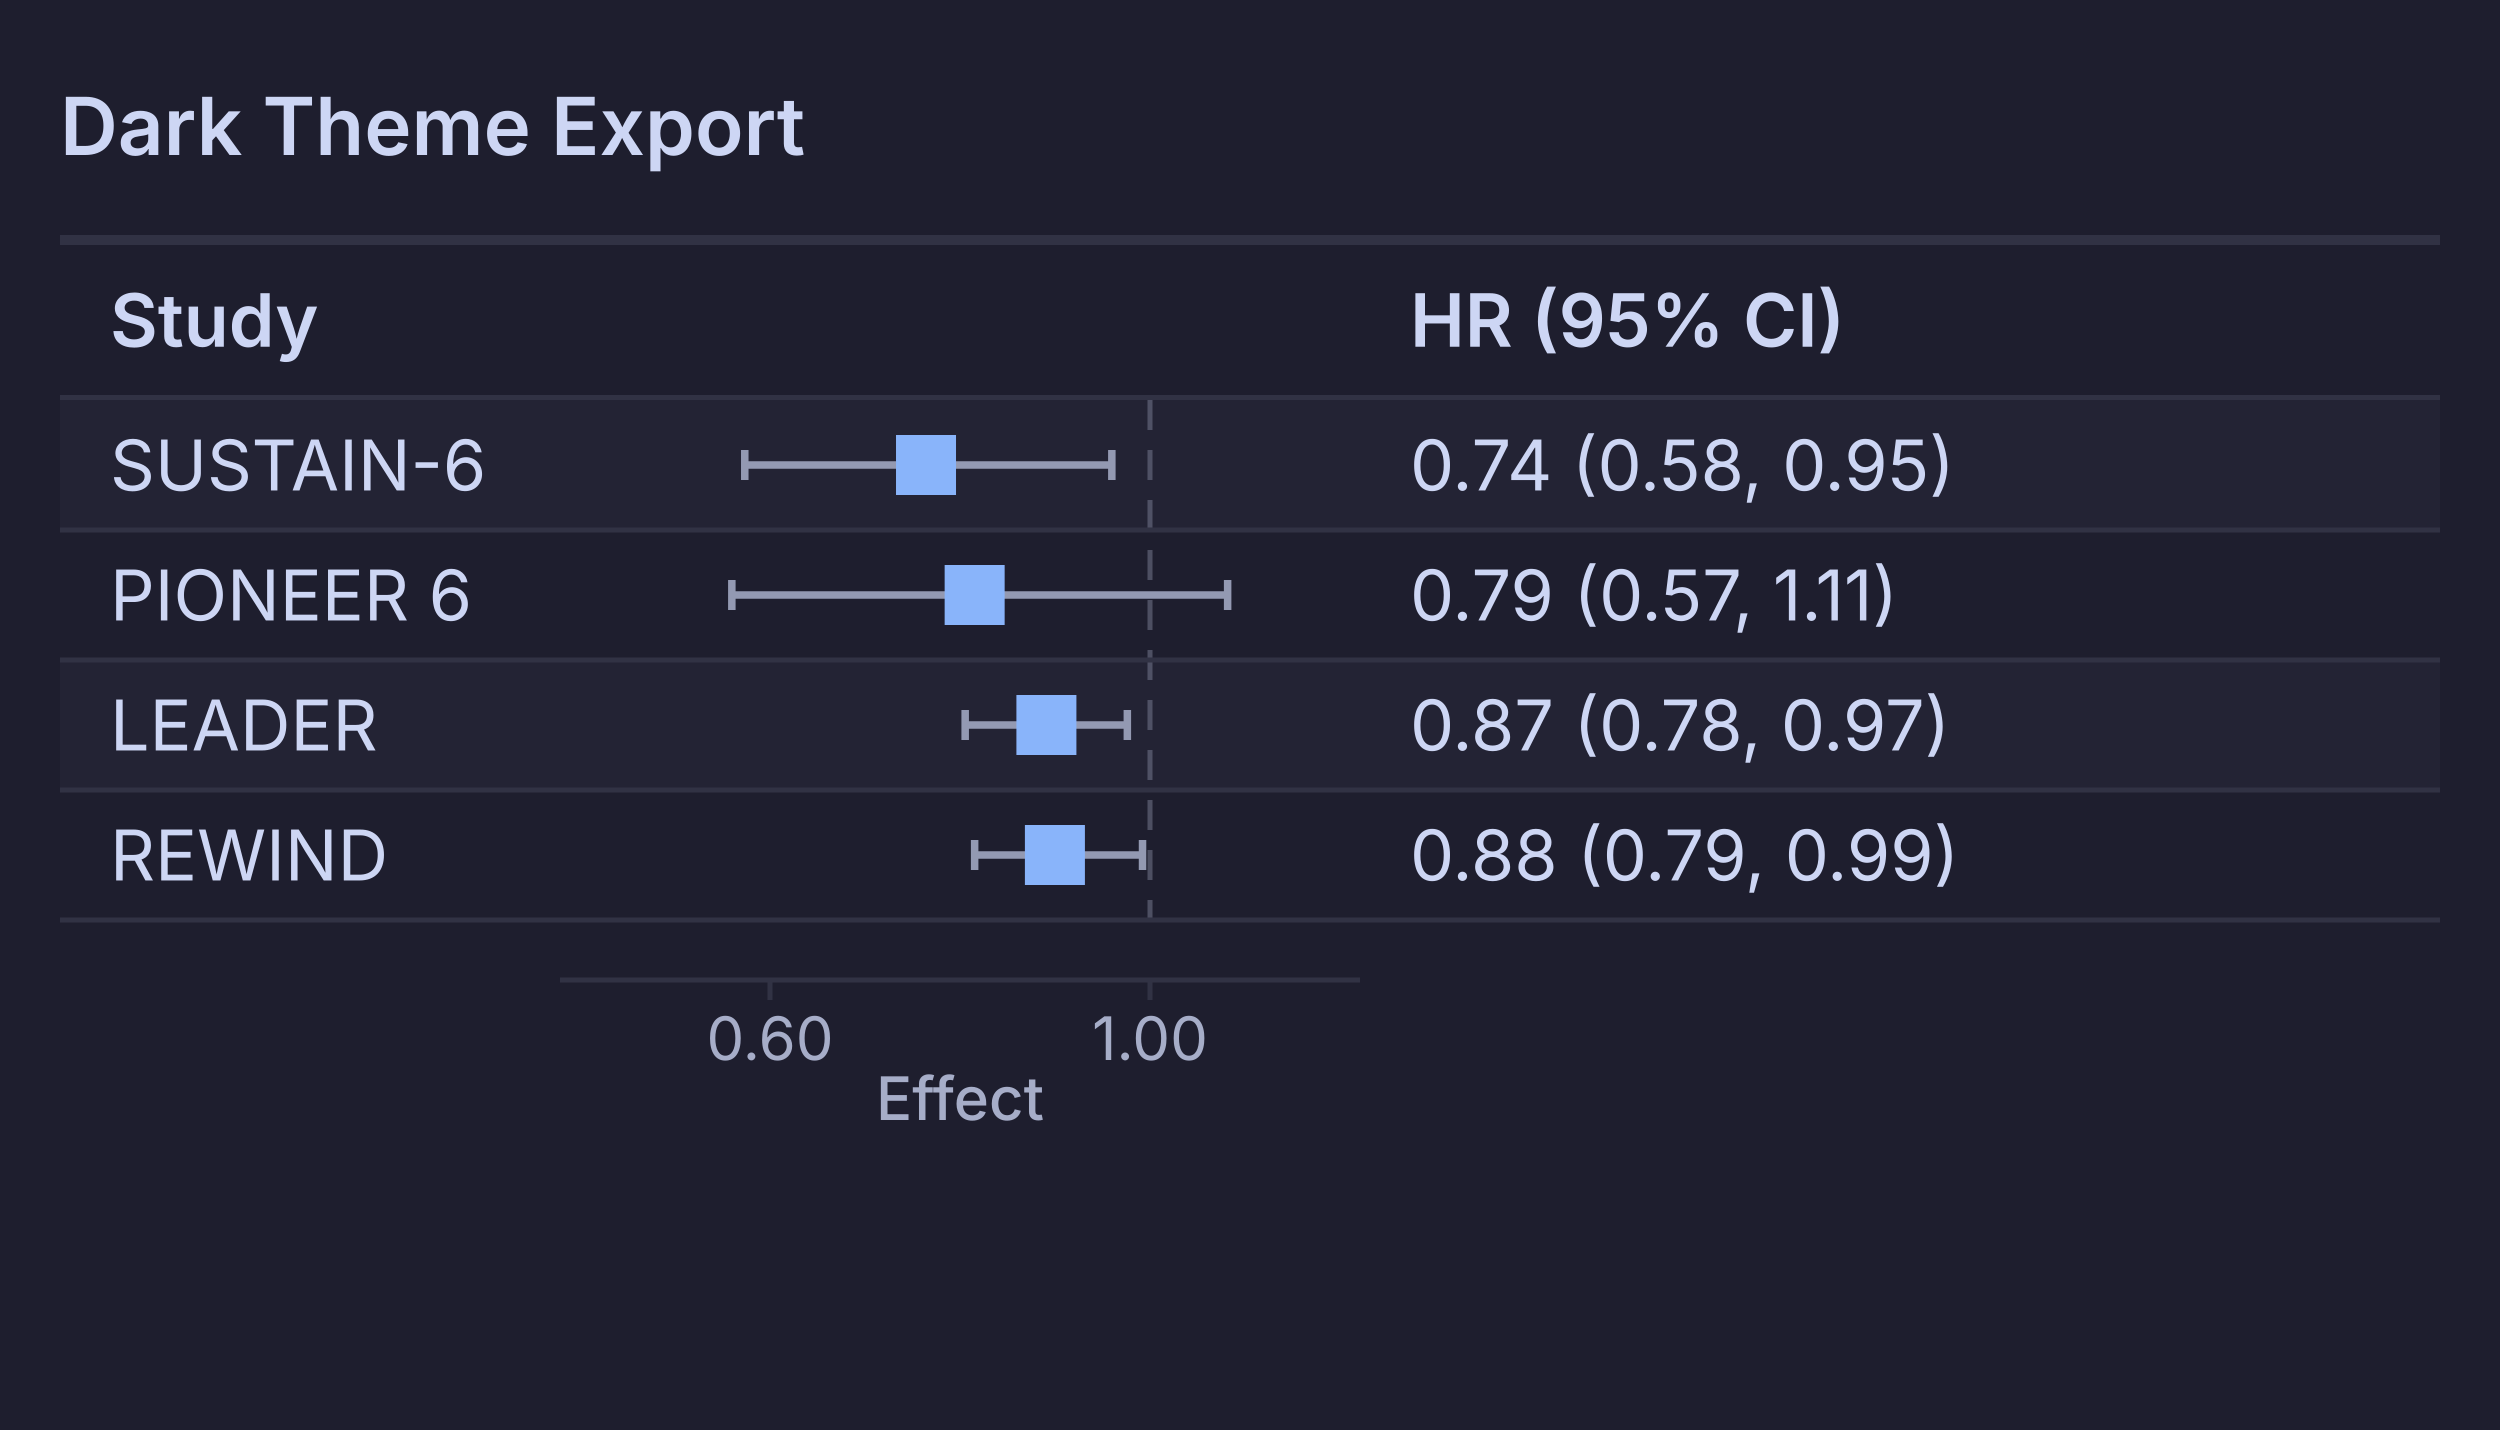
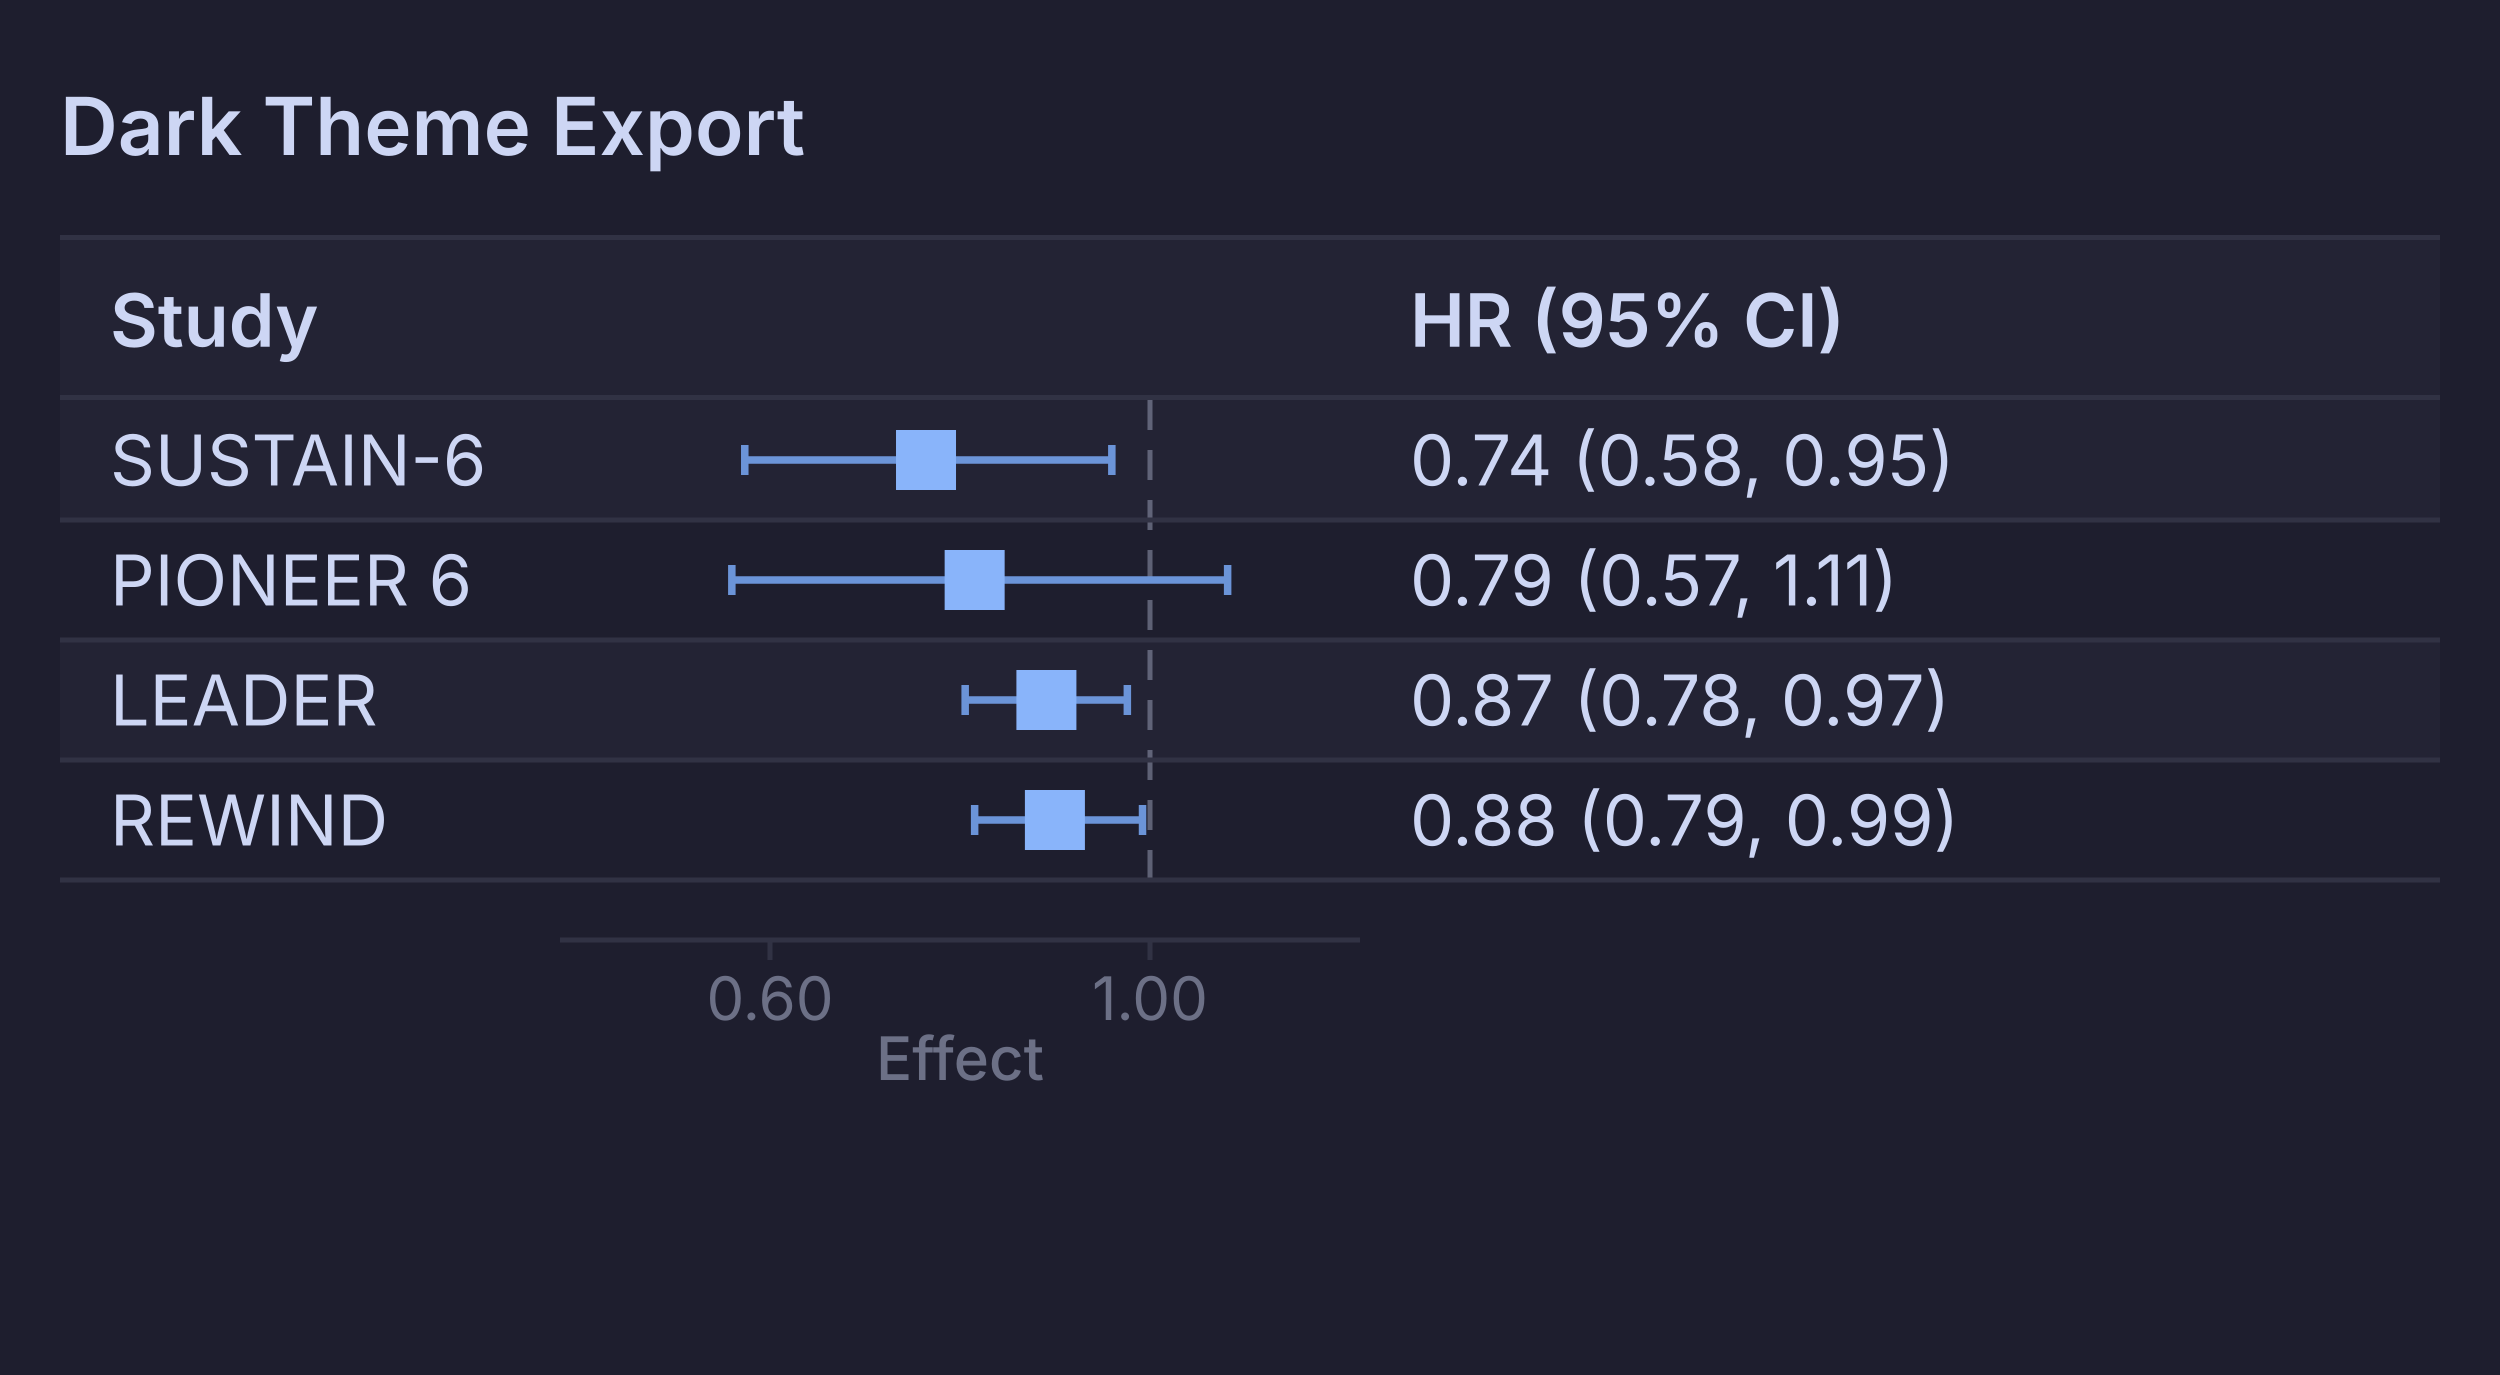
- <svg xmlns="http://www.w3.org/2000/svg" width="500" height="286" viewBox="0 0 500 286">
+ <svg xmlns="http://www.w3.org/2000/svg" width="500" height="275" viewBox="0 0 500 275">
  <style>
  text {
    font-variant-numeric: tabular-nums;
  }
  /* Use dominant-baseline for cell text to match CSS flex centering */
  .cell-text { dominant-baseline: central; }
</style>
-   <rect width="100%" height="100%" fill="#1e1e2e" />
-   <text x="12" y="31" font-family="system-ui, -apple-system, sans-serif" font-size="16px" font-weight="600" fill="#cdd6f4">Dark Theme Export</text>
+   <rect width="100%" height="100%" fill="#1E1E2E" />
+   <text x="12" y="31" font-family="system-ui, -apple-system, sans-serif" font-size="16px" font-weight="600" fill="#CDD6F4">Dark Theme Export</text>
  <line x1="12" x2="488" y1="48" y2="48" stroke="#313244" stroke-width="2" />
-   <text class="cell-text" x="22" y="64" font-family="system-ui, -apple-system, sans-serif" font-size="14.7px" font-weight="600" fill="#cdd6f4">Study</text>
-   <text class="cell-text" x="282" y="64" font-family="system-ui, -apple-system, sans-serif" font-size="14.7px" font-weight="600" text-anchor="start" fill="#cdd6f4">HR (95% CI)</text>
+   <rect x="12" y="48" width="476" height="32" fill="#232334" />
+   <text class="cell-text" x="22" y="64" font-family="system-ui, -apple-system, sans-serif" font-size="14.7px" font-weight="600" fill="#CDD6F4">Study</text>
+   <text class="cell-text" x="282" y="64" font-family="system-ui, -apple-system, sans-serif" font-size="14.7px" font-weight="600" text-anchor="start" fill="#CDD6F4">HR (95% CI)</text>
  <line x1="12" x2="488" y1="80" y2="80" stroke="#313244" stroke-width="2" />
-   <rect x="12" y="80" width="476" height="26" fill="#232334" />
-   <rect x="12" y="132" width="476" height="26" fill="#232334" />
-   <line x1="230.001" x2="230.001" y1="80" y2="184" stroke="#6c7086" stroke-width="1" stroke-opacity="0.6" stroke-dasharray="6,4" />
+   <rect x="12" y="80" width="476" height="24" fill="#232334" />
+   <rect x="12" y="128" width="476" height="24" fill="#232334" />
+   <line x1="230.001" x2="230.001" y1="80" y2="176" stroke="#898EA5" stroke-width="1" stroke-opacity="0.6" stroke-dasharray="6,4" />
  <g class="interval effect-0">
-     <line x1="148.955" x2="222.369" y1="93" y2="93" stroke="#9399b2" stroke-width="1.5" />
-     <line x1="148.955" x2="148.955" y1="90" y2="96" stroke="#9399b2" stroke-width="1.5" />
-     <line x1="222.369" x2="222.369" y1="90" y2="96" stroke="#9399b2" stroke-width="1.5" />
-     <rect x="179.202" y="87" width="12" height="12" fill="#89b4fa" />
+     <line x1="148.955" x2="222.369" y1="92" y2="92" stroke="#6B94D8" stroke-width="1.5" />
+     <line x1="148.955" x2="148.955" y1="89" y2="95" stroke="#6B94D8" stroke-width="1.5" />
+     <line x1="222.369" x2="222.369" y1="89" y2="95" stroke="#6B94D8" stroke-width="1.5" />
+     <rect x="179.202" y="86" width="12" height="12" fill="#89B4FA" />
  </g>
  <g class="interval effect-0">
-     <line x1="146.368" x2="245.528" y1="119" y2="119" stroke="#9399b2" stroke-width="1.5" />
-     <line x1="146.368" x2="146.368" y1="116" y2="122" stroke="#9399b2" stroke-width="1.5" />
-     <line x1="245.528" x2="245.528" y1="116" y2="122" stroke="#9399b2" stroke-width="1.5" />
-     <rect x="188.93" y="113" width="12" height="12" fill="#89b4fa" />
+     <line x1="146.368" x2="245.528" y1="116" y2="116" stroke="#6B94D8" stroke-width="1.5" />
+     <line x1="146.368" x2="146.368" y1="113" y2="119" stroke="#6B94D8" stroke-width="1.5" />
+     <line x1="245.528" x2="245.528" y1="113" y2="119" stroke="#6B94D8" stroke-width="1.5" />
+     <rect x="188.93" y="110" width="12" height="12" fill="#89B4FA" />
  </g>
  <g class="interval effect-0">
-     <line x1="193.034" x2="225.469" y1="145" y2="145" stroke="#9399b2" stroke-width="1.5" />
-     <line x1="193.034" x2="193.034" y1="142" y2="148" stroke="#9399b2" stroke-width="1.5" />
-     <line x1="225.469" x2="225.469" y1="142" y2="148" stroke="#9399b2" stroke-width="1.5" />
-     <rect x="203.281" y="139" width="12" height="12" fill="#89b4fa" />
+     <line x1="193.034" x2="225.469" y1="140" y2="140" stroke="#6B94D8" stroke-width="1.5" />
+     <line x1="193.034" x2="193.034" y1="137" y2="143" stroke="#6B94D8" stroke-width="1.5" />
+     <line x1="225.469" x2="225.469" y1="137" y2="143" stroke="#6B94D8" stroke-width="1.5" />
+     <rect x="203.281" y="134" width="12" height="12" fill="#89B4FA" />
  </g>
  <g class="interval effect-0">
-     <line x1="194.93" x2="228.505" y1="171" y2="171" stroke="#9399b2" stroke-width="1.5" />
-     <line x1="194.93" x2="194.93" y1="168" y2="174" stroke="#9399b2" stroke-width="1.5" />
-     <line x1="228.505" x2="228.505" y1="168" y2="174" stroke="#9399b2" stroke-width="1.5" />
-     <rect x="204.981" y="165" width="12" height="12" fill="#89b4fa" />
+     <line x1="194.93" x2="228.505" y1="164" y2="164" stroke="#6B94D8" stroke-width="1.5" />
+     <line x1="194.93" x2="194.93" y1="161" y2="167" stroke="#6B94D8" stroke-width="1.5" />
+     <line x1="228.505" x2="228.505" y1="161" y2="167" stroke="#6B94D8" stroke-width="1.5" />
+     <rect x="204.981" y="158" width="12" height="12" fill="#89B4FA" />
  </g>
-   <g transform="translate(0, 196)">
+   <g transform="translate(0, 188)">
    <line x1="112" x2="272" y1="0" y2="0" stroke="#313244" stroke-width="1" />
    <line x1="153.999" x2="153.999" y1="0" y2="4" stroke="#313244" stroke-width="1" />
-     <text x="153.999" y="16" text-anchor="middle" font-family="system-ui, -apple-system, sans-serif" font-size="12px" font-weight="400" fill="#a6adc8">0.60</text>
+     <text x="153.999" y="16" text-anchor="middle" font-family="system-ui, -apple-system, sans-serif" font-size="12px" font-weight="400" fill="#6C7086">0.60</text>
    <line x1="230.001" x2="230.001" y1="0" y2="4" stroke="#313244" stroke-width="1" />
-     <text x="230.001" y="16" text-anchor="middle" font-family="system-ui, -apple-system, sans-serif" font-size="12px" font-weight="400" fill="#a6adc8">1.00</text>
-     <text x="192" y="28" text-anchor="middle" font-family="system-ui, -apple-system, sans-serif" font-size="12px" font-weight="500" fill="#a6adc8">Effect</text>
+     <text x="230.001" y="16" text-anchor="middle" font-family="system-ui, -apple-system, sans-serif" font-size="12px" font-weight="400" fill="#6C7086">1.00</text>
+     <text x="192" y="28" text-anchor="middle" font-family="system-ui, -apple-system, sans-serif" font-size="12px" font-weight="500" fill="#6C7086">Effect</text>
  </g>
-   <text class="cell-text" x="22" y="93" font-family="system-ui, -apple-system, sans-serif" font-size="14px" font-weight="400" font-style="normal" fill="#cdd6f4">SUSTAIN-6</text>
-   <text class="cell-text" x="282" y="93" font-family="system-ui, -apple-system, sans-serif" font-size="14px" font-weight="400" font-style="normal" text-anchor="start" fill="#cdd6f4">0.74 (0.58, 0.95)</text>
-   <line x1="12" x2="488" y1="106" y2="106" stroke="#313244" stroke-width="1" />
-   <text class="cell-text" x="22" y="119" font-family="system-ui, -apple-system, sans-serif" font-size="14px" font-weight="400" font-style="normal" fill="#cdd6f4">PIONEER 6</text>
-   <text class="cell-text" x="282" y="119" font-family="system-ui, -apple-system, sans-serif" font-size="14px" font-weight="400" font-style="normal" text-anchor="start" fill="#cdd6f4">0.79 (0.57, 1.11)</text>
-   <line x1="12" x2="488" y1="132" y2="132" stroke="#313244" stroke-width="1" />
-   <text class="cell-text" x="22" y="145" font-family="system-ui, -apple-system, sans-serif" font-size="14px" font-weight="400" font-style="normal" fill="#cdd6f4">LEADER</text>
-   <text class="cell-text" x="282" y="145" font-family="system-ui, -apple-system, sans-serif" font-size="14px" font-weight="400" font-style="normal" text-anchor="start" fill="#cdd6f4">0.87 (0.78, 0.97)</text>
-   <line x1="12" x2="488" y1="158" y2="158" stroke="#313244" stroke-width="1" />
-   <text class="cell-text" x="22" y="171" font-family="system-ui, -apple-system, sans-serif" font-size="14px" font-weight="400" font-style="normal" fill="#cdd6f4">REWIND</text>
-   <text class="cell-text" x="282" y="171" font-family="system-ui, -apple-system, sans-serif" font-size="14px" font-weight="400" font-style="normal" text-anchor="start" fill="#cdd6f4">0.88 (0.79, 0.99)</text>
-   <line x1="12" x2="488" y1="184" y2="184" stroke="#313244" stroke-width="1" />
+   <text class="cell-text" x="22" y="92" font-family="system-ui, -apple-system, sans-serif" font-size="14px" font-weight="400" font-style="normal" fill="#CDD6F4">SUSTAIN-6</text>
+   <text class="cell-text" x="282" y="92" font-family="system-ui, -apple-system, sans-serif" font-size="14px" font-weight="400" font-style="normal" text-anchor="start" fill="#CDD6F4">0.74 (0.58, 0.95)</text>
+   <line x1="12" x2="488" y1="104" y2="104" stroke="#313244" stroke-width="1" />
+   <text class="cell-text" x="22" y="116" font-family="system-ui, -apple-system, sans-serif" font-size="14px" font-weight="400" font-style="normal" fill="#CDD6F4">PIONEER 6</text>
+   <text class="cell-text" x="282" y="116" font-family="system-ui, -apple-system, sans-serif" font-size="14px" font-weight="400" font-style="normal" text-anchor="start" fill="#CDD6F4">0.79 (0.57, 1.11)</text>
+   <line x1="12" x2="488" y1="128" y2="128" stroke="#313244" stroke-width="1" />
+   <text class="cell-text" x="22" y="140" font-family="system-ui, -apple-system, sans-serif" font-size="14px" font-weight="400" font-style="normal" fill="#CDD6F4">LEADER</text>
+   <text class="cell-text" x="282" y="140" font-family="system-ui, -apple-system, sans-serif" font-size="14px" font-weight="400" font-style="normal" text-anchor="start" fill="#CDD6F4">0.87 (0.78, 0.97)</text>
+   <line x1="12" x2="488" y1="152" y2="152" stroke="#313244" stroke-width="1" />
+   <text class="cell-text" x="22" y="164" font-family="system-ui, -apple-system, sans-serif" font-size="14px" font-weight="400" font-style="normal" fill="#CDD6F4">REWIND</text>
+   <text class="cell-text" x="282" y="164" font-family="system-ui, -apple-system, sans-serif" font-size="14px" font-weight="400" font-style="normal" text-anchor="start" fill="#CDD6F4">0.88 (0.79, 0.99)</text>
+   <line x1="12" x2="488" y1="176" y2="176" stroke="#313244" stroke-width="1" />
</svg>
